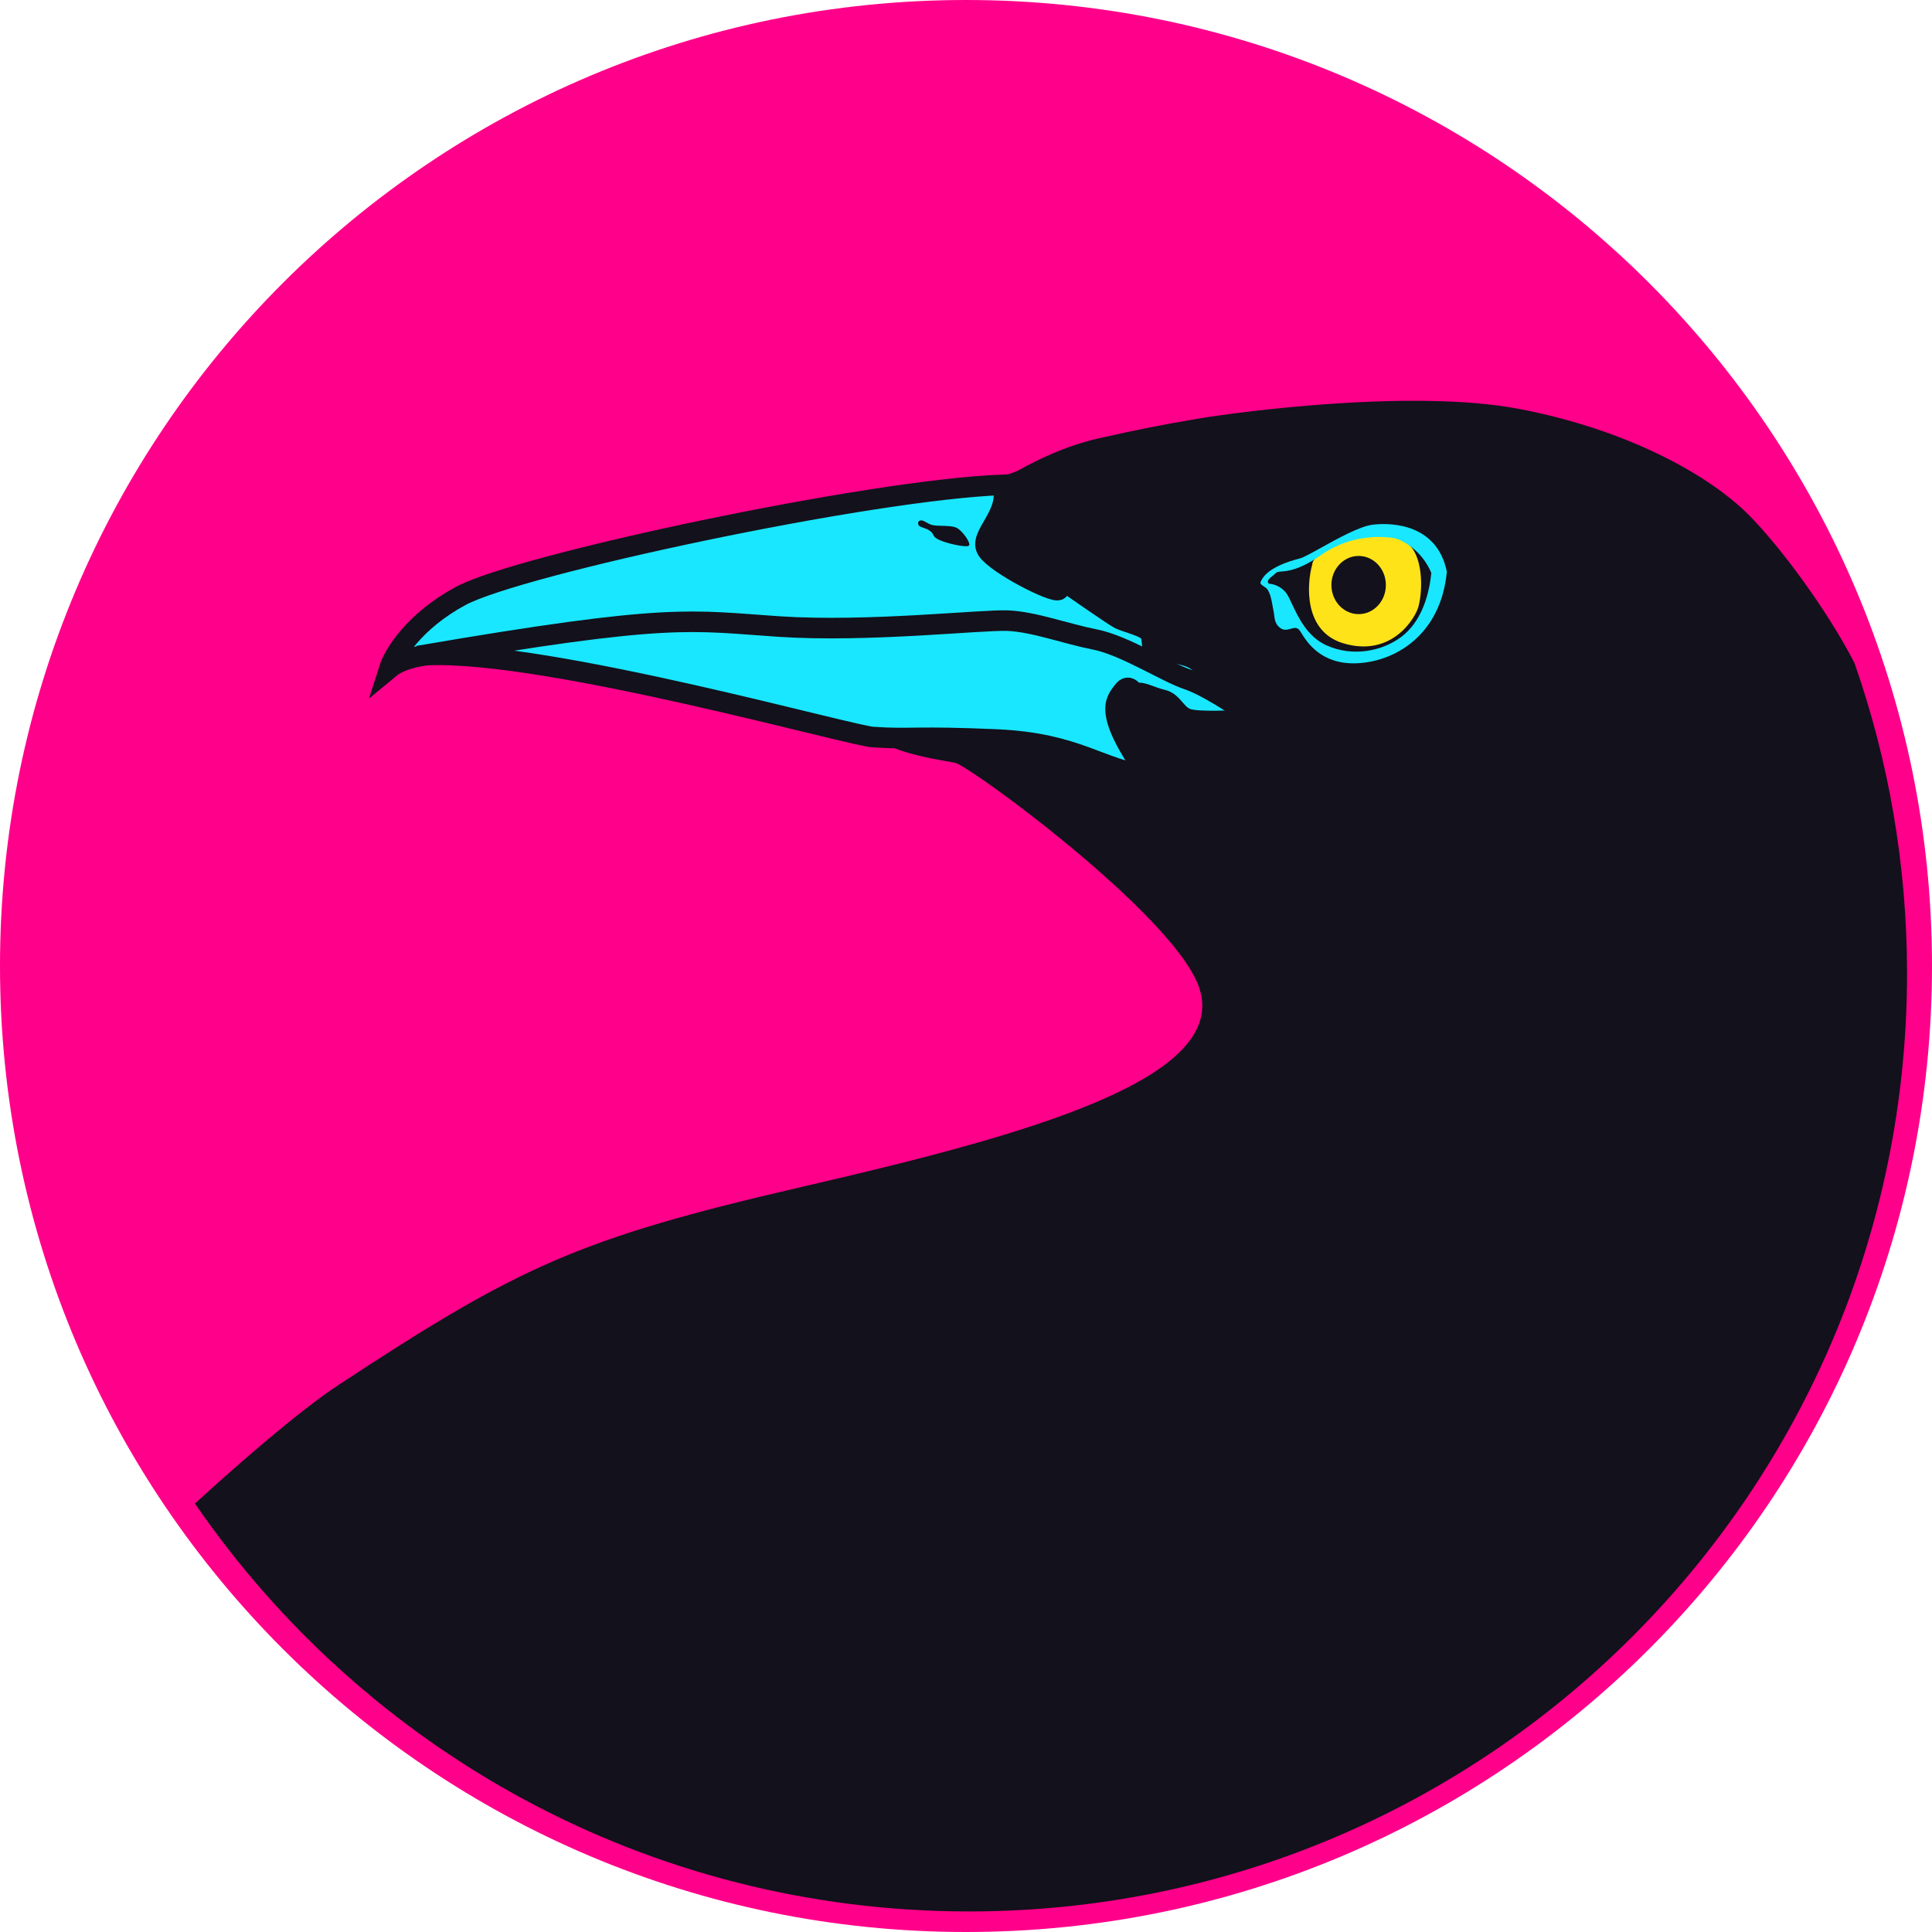
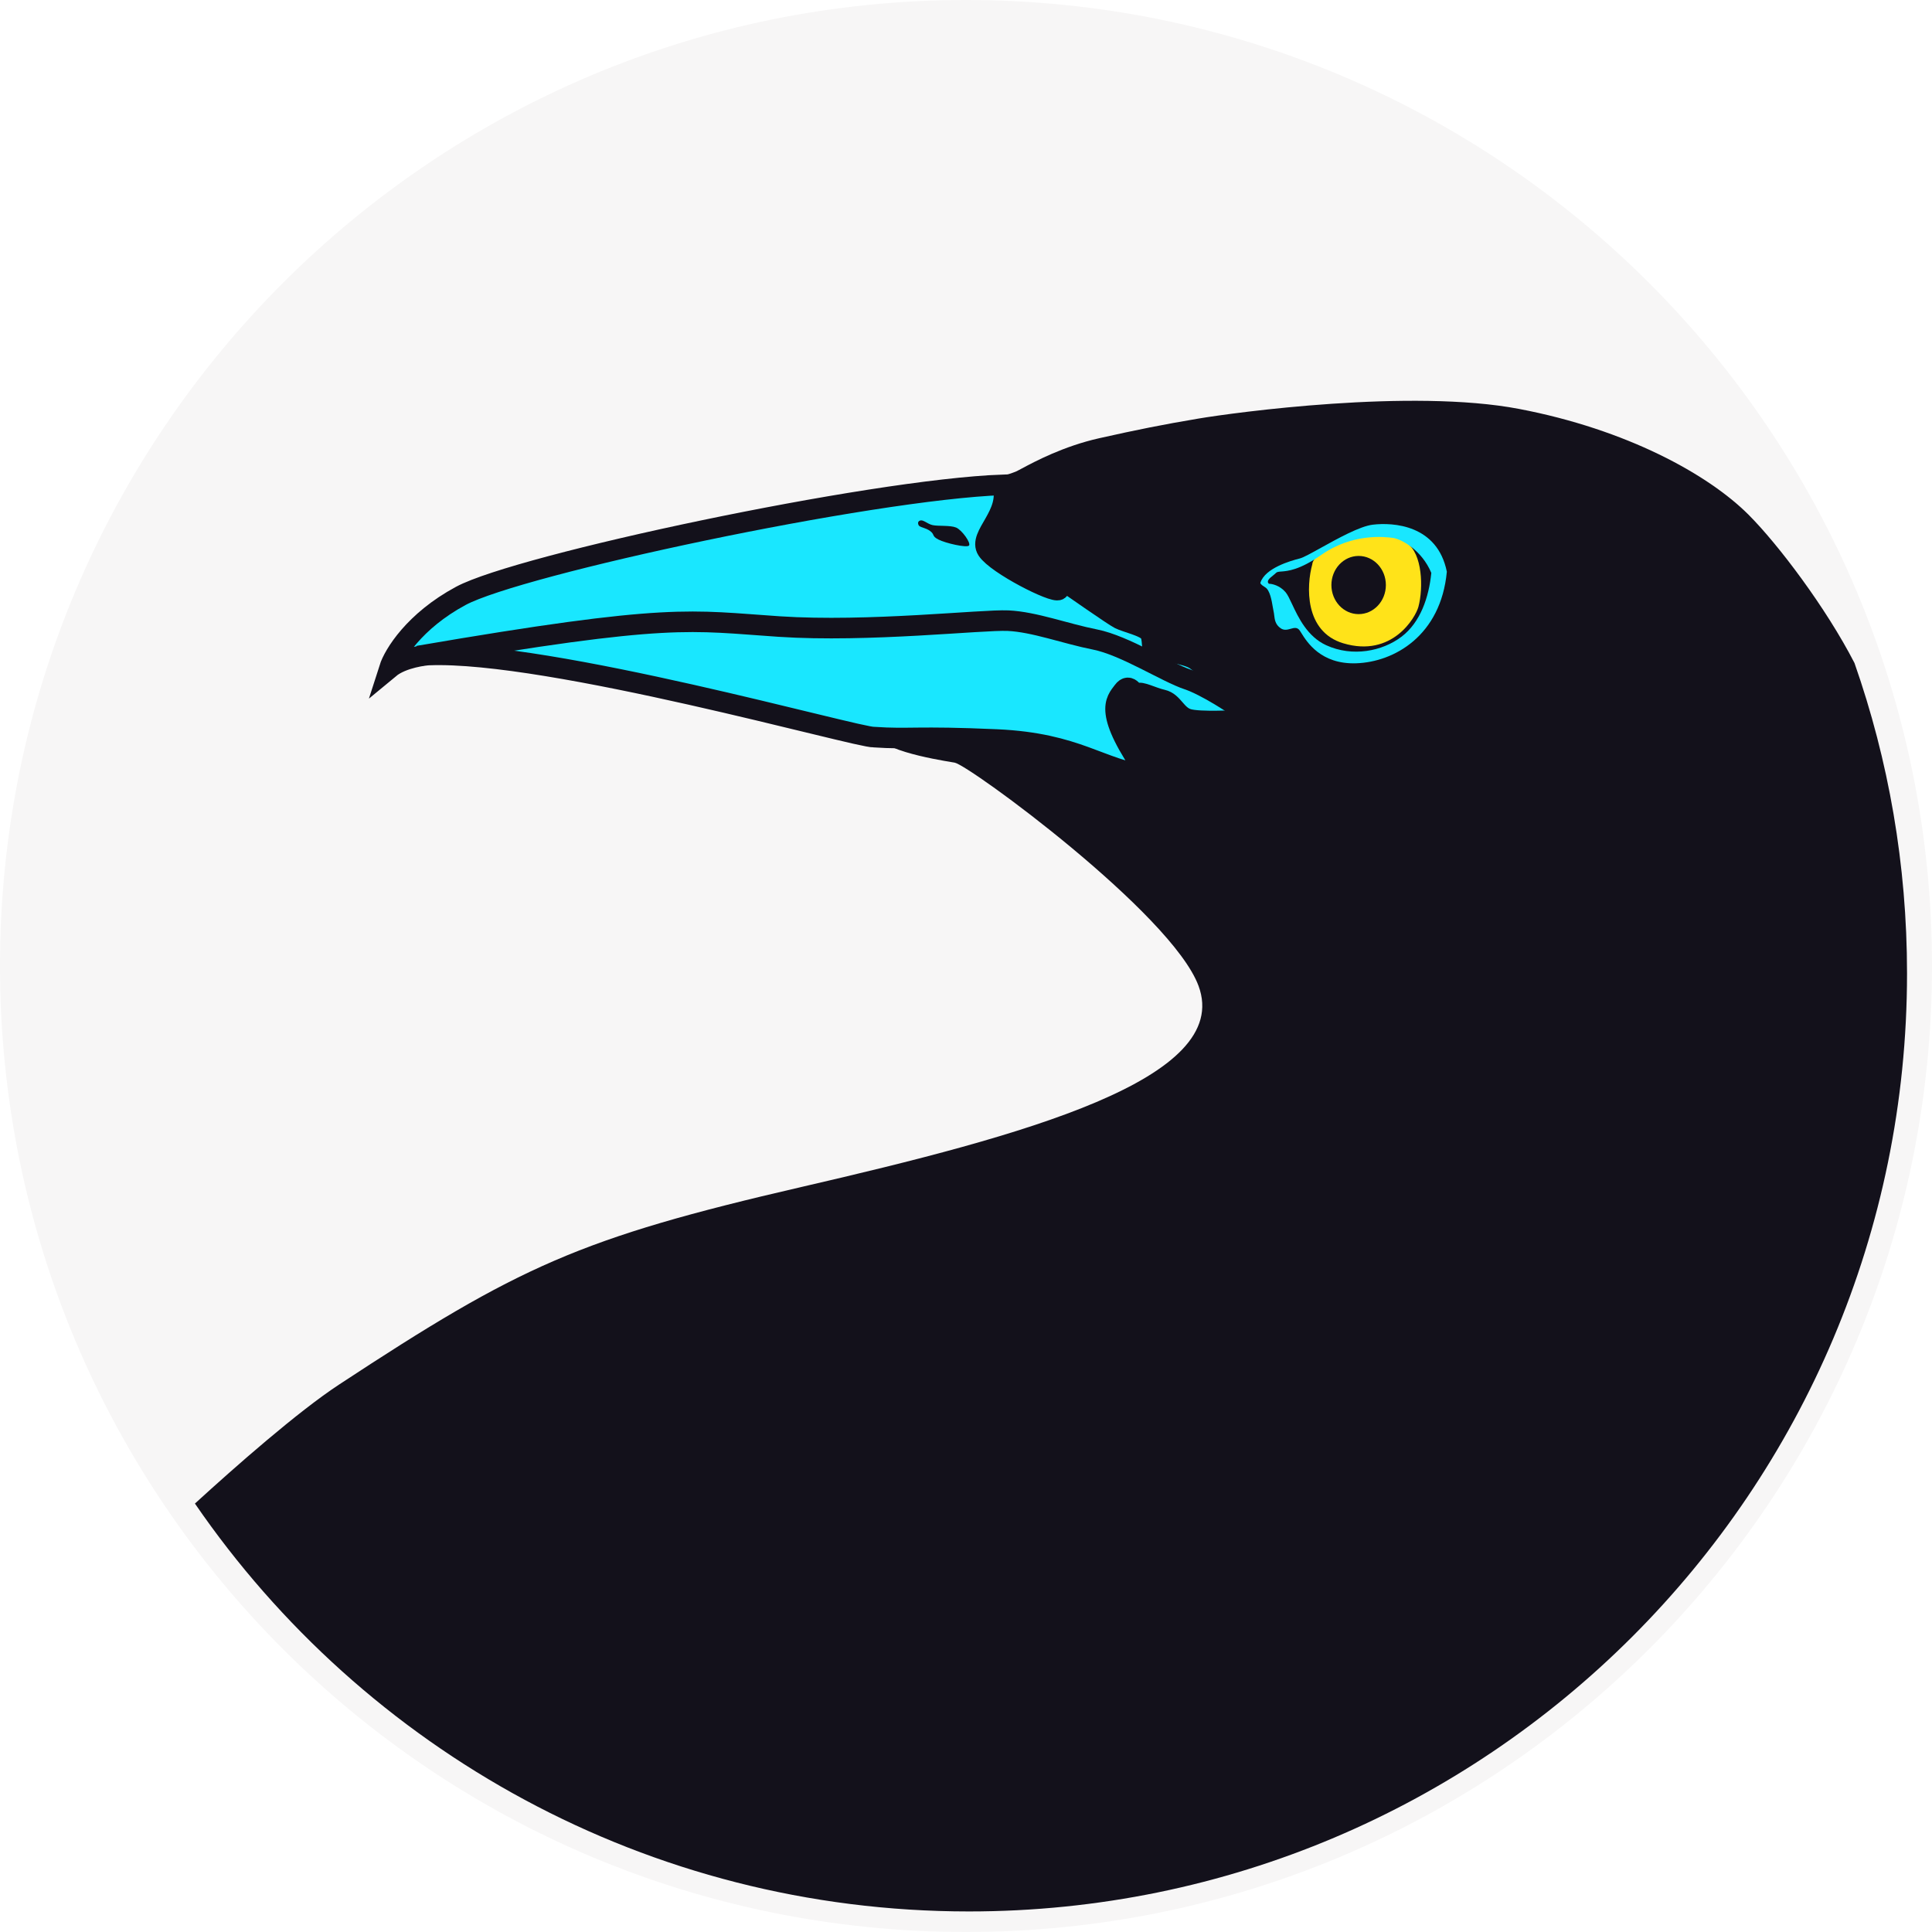
<svg xmlns="http://www.w3.org/2000/svg" width="188" height="188" viewBox="0 0 188 188" fill="none">
-   <path d="M186.5 94C186.5 42.914 145.086 1.5 94 1.5C42.914 1.5 1.5 42.914 1.5 94C1.5 145.086 42.914 186.5 94 186.5C145.086 186.5 186.5 145.086 186.5 94Z" fill="#FF008A" stroke="#FF008A" stroke-width="3" />
-   <path fill-rule="evenodd" clip-rule="evenodd" d="M180.457 64.518C183.769 73.97 185.57 84.132 185.57 94.715C185.57 145.13 144.7 186 94.285 186C63.016 186 35.42 170.278 18.968 146.309C22.918 142.703 28.957 137.383 33 134.726C50.5 123.226 56.364 120.5 78 115.5C99.637 110.5 119.986 105 116.627 95.932C114.021 88.895 94.287 74.445 92.891 74.21C92.837 74.201 92.773 74.191 92.702 74.179C90.968 73.891 84.658 72.844 85.328 71.039C85.547 70.451 86.8 68.049 88.394 64.993C91.9 58.273 97.058 48.388 96.498 47.661C96.459 47.347 96.452 46.697 96.731 46.603C96.823 46.572 96.972 46.525 97.151 46.468C97.653 46.308 98.397 46.072 98.825 45.899C98.937 45.853 99.148 45.741 99.446 45.581C100.696 44.913 103.482 43.424 106.965 42.642C110.654 41.815 113.137 41.317 116.627 40.73C120.118 40.142 137.338 37.793 147.81 39.79C158.281 41.787 166.208 46.148 170.145 50.084C173.02 52.958 177.689 59.136 180.457 64.518Z" fill="#13111B" />
+   <path d="M186.5 94C186.5 42.914 145.086 1.5 94 1.5C42.914 1.5 1.5 42.914 1.5 94C1.5 145.086 42.914 186.5 94 186.5C145.086 186.5 186.5 145.086 186.5 94Z" fill="#F7F6F6" stroke="#F7F6F6" stroke-width="3" />
+   <path fill-rule="evenodd" clip-rule="evenodd" d="M180.457 64.518C183.769 73.97 185.57 84.132 185.57 94.715C185.57 145.13 144.7 186 94.285 186C63.016 186 35.419 170.278 18.968 146.309C22.917 142.703 28.957 137.383 33 134.726C50.5 123.226 56.363 120.5 78 115.5C99.637 110.5 119.986 105 116.627 95.932C114.02 88.895 94.287 74.445 92.891 74.21C92.836 74.201 92.773 74.191 92.702 74.179C90.968 73.891 84.658 72.844 85.328 71.039C85.547 70.451 86.8 68.049 88.394 64.993C91.9 58.273 97.058 48.388 96.498 47.661C96.459 47.347 96.452 46.697 96.731 46.603C96.823 46.572 96.972 46.525 97.151 46.468C97.653 46.308 98.397 46.072 98.825 45.899C98.937 45.853 99.148 45.741 99.446 45.581C100.696 44.913 103.482 43.424 106.965 42.642C110.653 41.815 113.137 41.317 116.627 40.73C120.118 40.142 137.338 37.793 147.81 39.79C158.281 41.787 166.208 46.148 170.145 50.084C173.02 52.958 177.689 59.136 180.457 64.518Z" fill="#13111B" />
  <path d="M44.843 57.984C40.301 60.428 38.315 63.701 37.89 65.032C39.165 63.975 41.483 63.74 41.715 63.74C53.419 63.27 83.578 71.829 85.055 71.728C88.502 71.962 89.111 71.61 96.991 71.962C104.871 72.315 107.073 74.899 111.708 75.486C107.305 69.261 108.579 68.204 109.275 67.264C109.97 66.324 110.315 67.717 110.663 67.482C111.01 67.247 112.082 67.868 113.125 68.103C114.168 68.338 114.428 69.613 115.587 69.966C116.746 70.318 120.283 70.083 121.211 70.083C122.138 70.083 122.138 69.496 122.022 68.908C121.906 68.321 119.936 67.029 119.24 66.442C118.545 65.854 118.893 65.15 118.198 65.15C117.502 65.15 117.155 64.797 116.343 64.21C115.532 63.623 112.867 63.27 112.403 63.27C111.94 63.27 112.287 62.096 111.824 61.508C111.36 60.921 109.622 60.569 108.927 60.216C108.371 59.934 104.446 57.201 102.553 55.87C102.862 56.261 103.388 57.115 103.017 57.397C102.553 57.749 96.991 54.93 96.064 53.521C95.137 52.111 98.382 50.114 97.57 47.178C84.591 47.648 50.522 54.93 44.843 57.984Z" fill="#19E7FF" stroke="#13111B" stroke-width="2" />
  <path d="M130.715 62.599C126.91 61.462 127.119 56.992 127.699 54.9C127.699 54.623 128.048 54.096 128.883 53.432C129.927 52.603 133.802 50.786 136.888 52.84C138.421 53.86 138.513 57.223 138.024 59.046C137.747 60.08 135.472 64.021 130.715 62.599Z" fill="#FFE319" />
  <path d="M89.386 51.1C89.295 50.913 89.349 50.788 89.386 50.749C89.729 50.397 90.185 50.983 90.755 51.1C91.325 51.217 92.465 51.1 93.035 51.334C93.605 51.569 94.517 52.857 94.289 53.091C94.061 53.325 92.009 52.857 91.325 52.506C90.641 52.154 90.983 52.037 90.527 51.686C90.071 51.334 89.501 51.334 89.386 51.1Z" fill="#13111B" />
  <path d="M121.127 69.345C120.393 68.657 117.271 66.68 115.602 66.129C113.514 65.441 109.456 62.804 106.557 62.231C103.659 61.657 100.644 60.511 98.093 60.396C95.542 60.282 84.526 61.543 75.83 60.969C67.134 60.396 65.394 59.593 40.697 63.836" stroke="#13111B" stroke-width="2" />
-   <path fill-rule="evenodd" clip-rule="evenodd" d="M122.654 56.686C122.615 56.725 122.654 56.874 123.119 57.155C123.578 57.433 123.747 58.44 123.855 59.083C123.884 59.255 123.908 59.402 123.933 59.501C123.96 59.611 123.975 59.735 123.99 59.866C124.04 60.289 124.098 60.784 124.631 61.143C124.959 61.364 125.288 61.272 125.593 61.187C125.934 61.092 126.245 61.005 126.491 61.377C126.527 61.433 126.569 61.5 126.617 61.576C127.172 62.471 128.528 64.652 131.955 64.544C135.675 64.427 140.209 61.846 140.79 55.63C139.86 51.056 135.559 50.822 133.582 51.056C132.325 51.206 130.172 52.4 128.534 53.309C127.598 53.828 126.829 54.255 126.491 54.34C125.561 54.575 123.119 55.279 122.654 56.686ZM123.468 56.803C123.778 56.803 124.537 56.968 125.095 57.624C125.293 57.856 125.49 58.276 125.729 58.785C126.336 60.077 127.214 61.944 129.048 62.785C131.606 63.958 134.512 63.371 136.372 61.964C138.233 60.556 139.046 58.094 139.279 55.748C138.349 53.52 136.372 52.464 135.559 52.347C134.745 52.23 131.606 51.878 128.583 53.989C126.448 55.48 125.299 55.567 124.686 55.613C124.43 55.632 124.268 55.645 124.165 55.748C124.078 55.836 123.969 55.924 123.86 56.012C123.533 56.276 123.206 56.54 123.468 56.803Z" fill="#19E7FF" />
+   <path fill-rule="evenodd" clip-rule="evenodd" d="M122.654 56.686C122.615 56.725 122.654 56.873 123.119 57.155C123.578 57.432 123.747 58.44 123.855 59.083C123.884 59.255 123.908 59.401 123.933 59.501C123.96 59.611 123.975 59.735 123.99 59.866C124.04 60.289 124.098 60.784 124.631 61.143C124.959 61.364 125.288 61.272 125.593 61.187C125.934 61.092 126.245 61.005 126.491 61.377C126.527 61.433 126.569 61.5 126.617 61.576C127.172 62.471 128.528 64.652 131.955 64.544C135.675 64.427 140.209 61.846 140.79 55.63C139.86 51.056 135.559 50.822 133.582 51.056C132.325 51.206 130.172 52.4 128.534 53.309C127.598 53.828 126.829 54.255 126.491 54.34C125.561 54.575 123.119 55.279 122.654 56.686ZM123.468 56.803C123.778 56.803 124.537 56.968 125.095 57.624C125.293 57.856 125.49 58.276 125.729 58.785C126.336 60.077 127.214 61.944 129.048 62.785C131.606 63.958 134.512 63.371 136.372 61.964C138.233 60.556 139.046 58.093 139.279 55.748C138.349 53.52 136.372 52.464 135.559 52.347C134.745 52.229 131.606 51.878 128.583 53.989C126.448 55.48 125.299 55.567 124.686 55.613C124.43 55.632 124.268 55.645 124.165 55.748C124.078 55.836 123.969 55.924 123.86 56.012C123.533 56.276 123.206 56.54 123.468 56.803Z" fill="#19E7FF" />
  <ellipse cx="132.207" cy="56.929" rx="2.65" ry="2.831" fill="#13111B" />
</svg>
